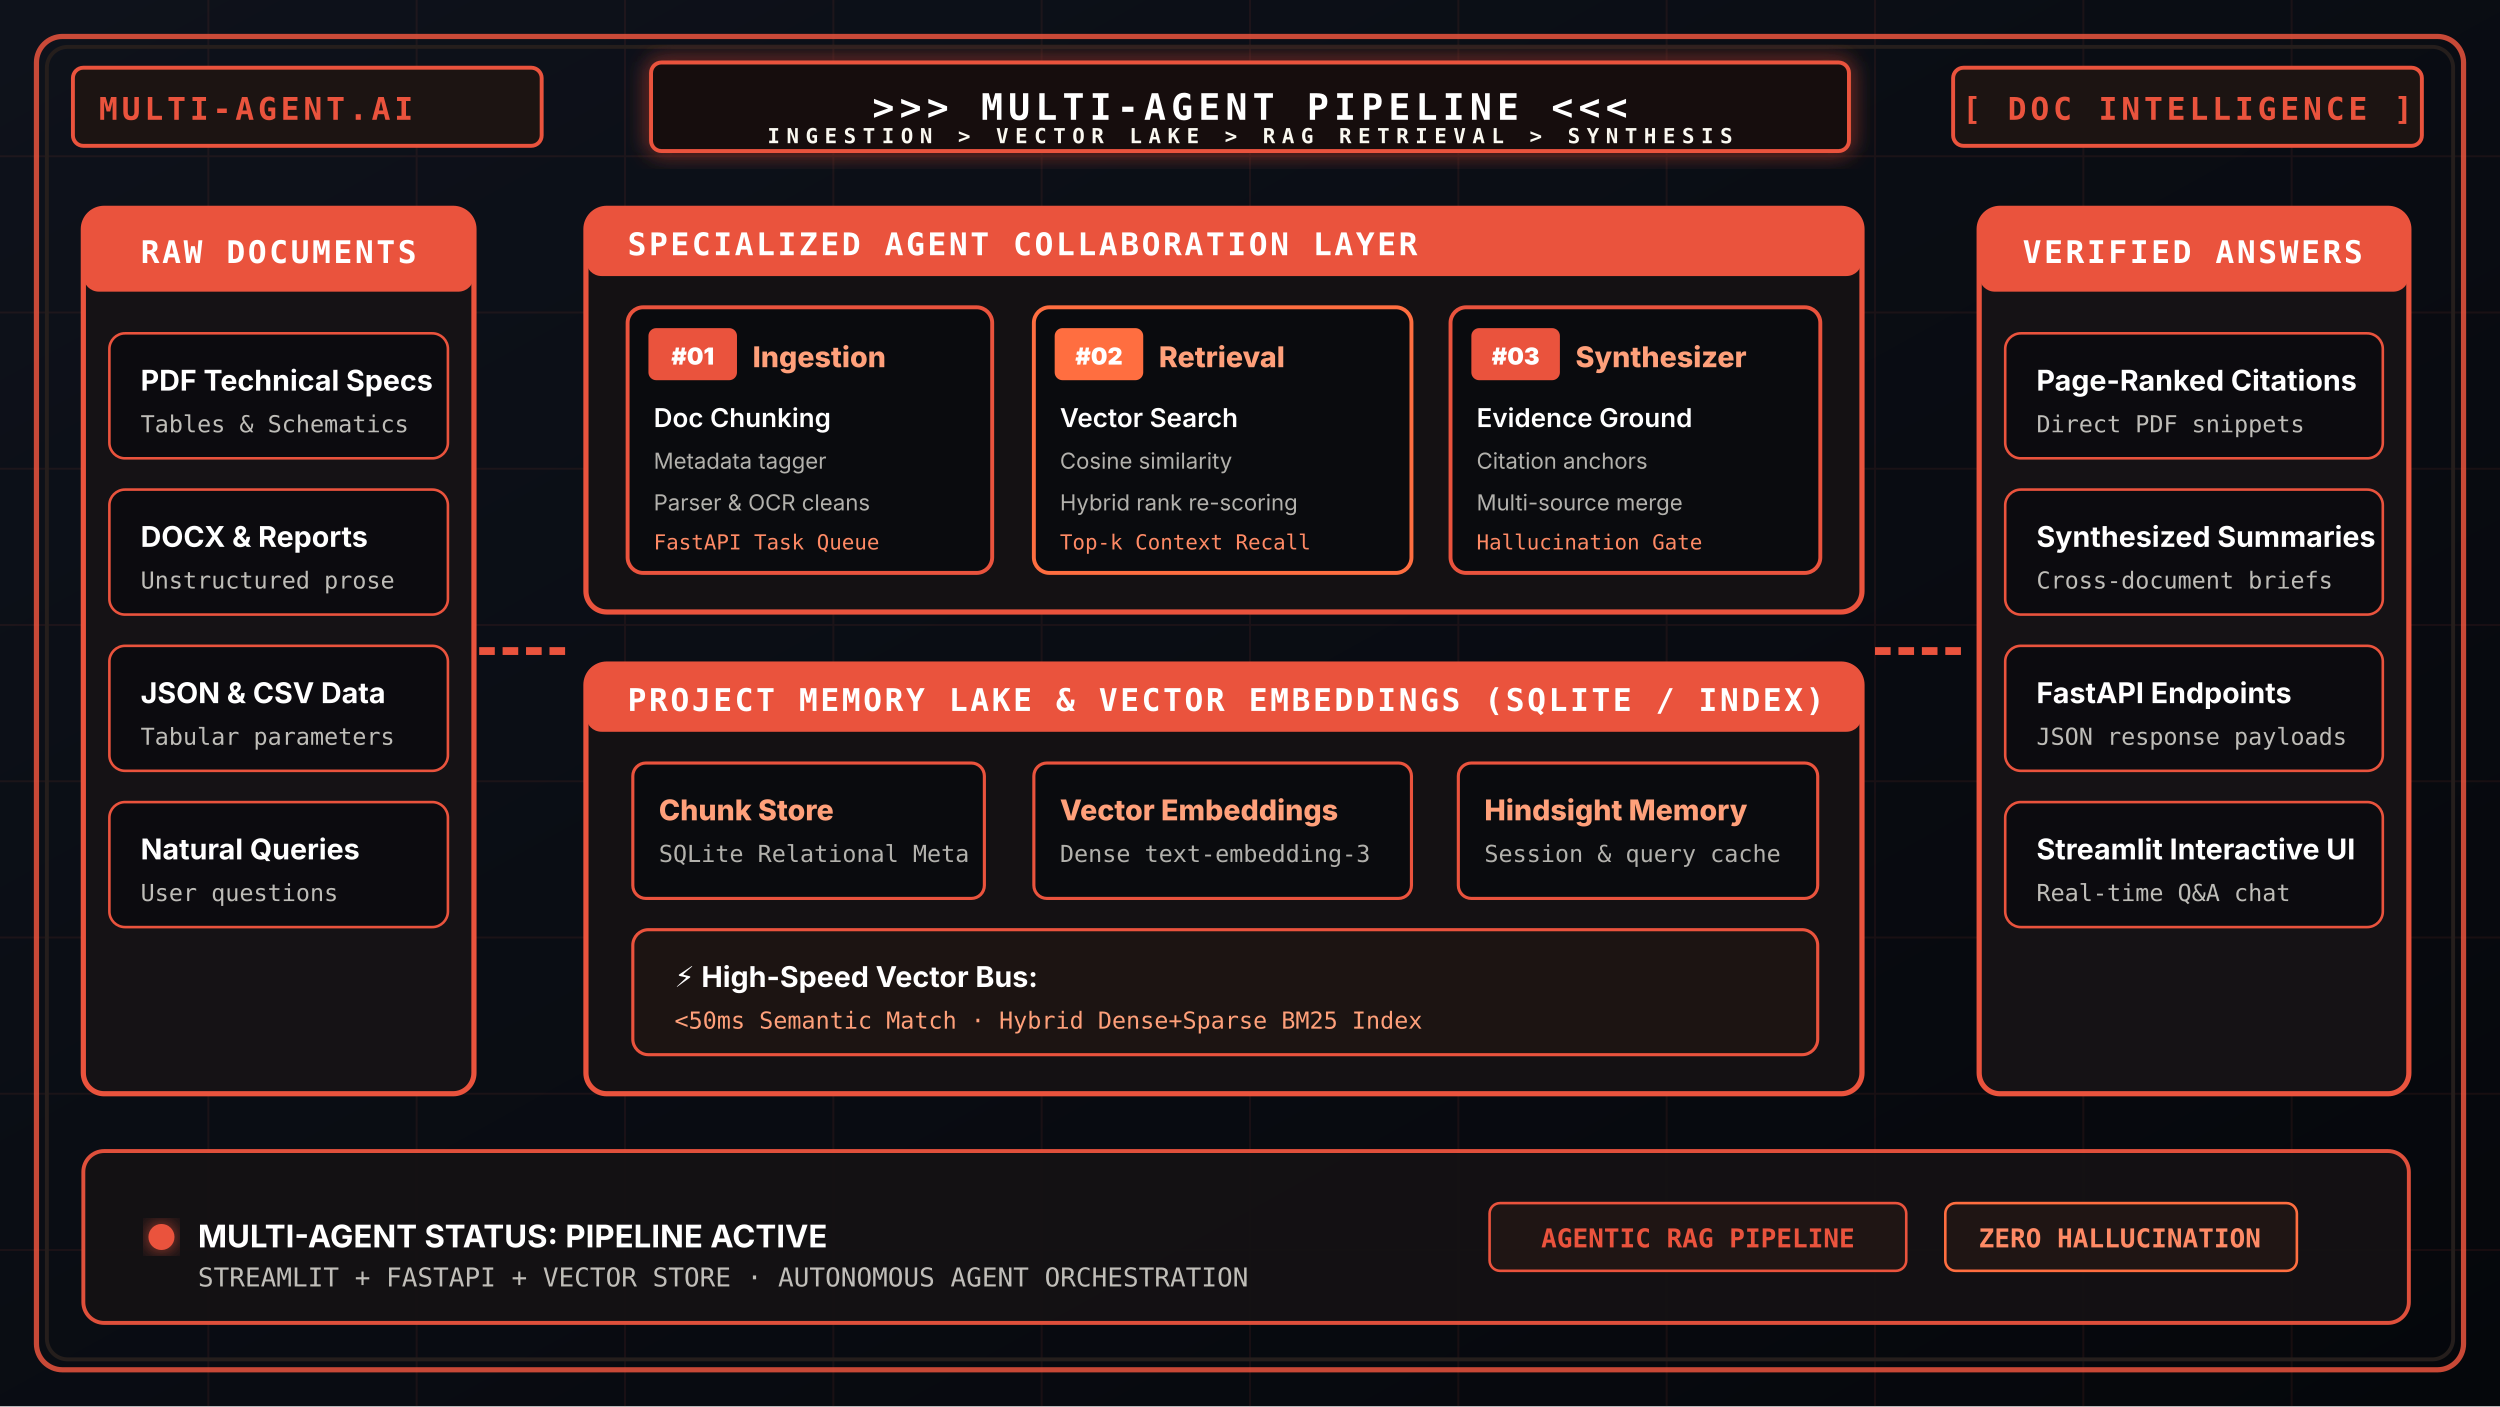
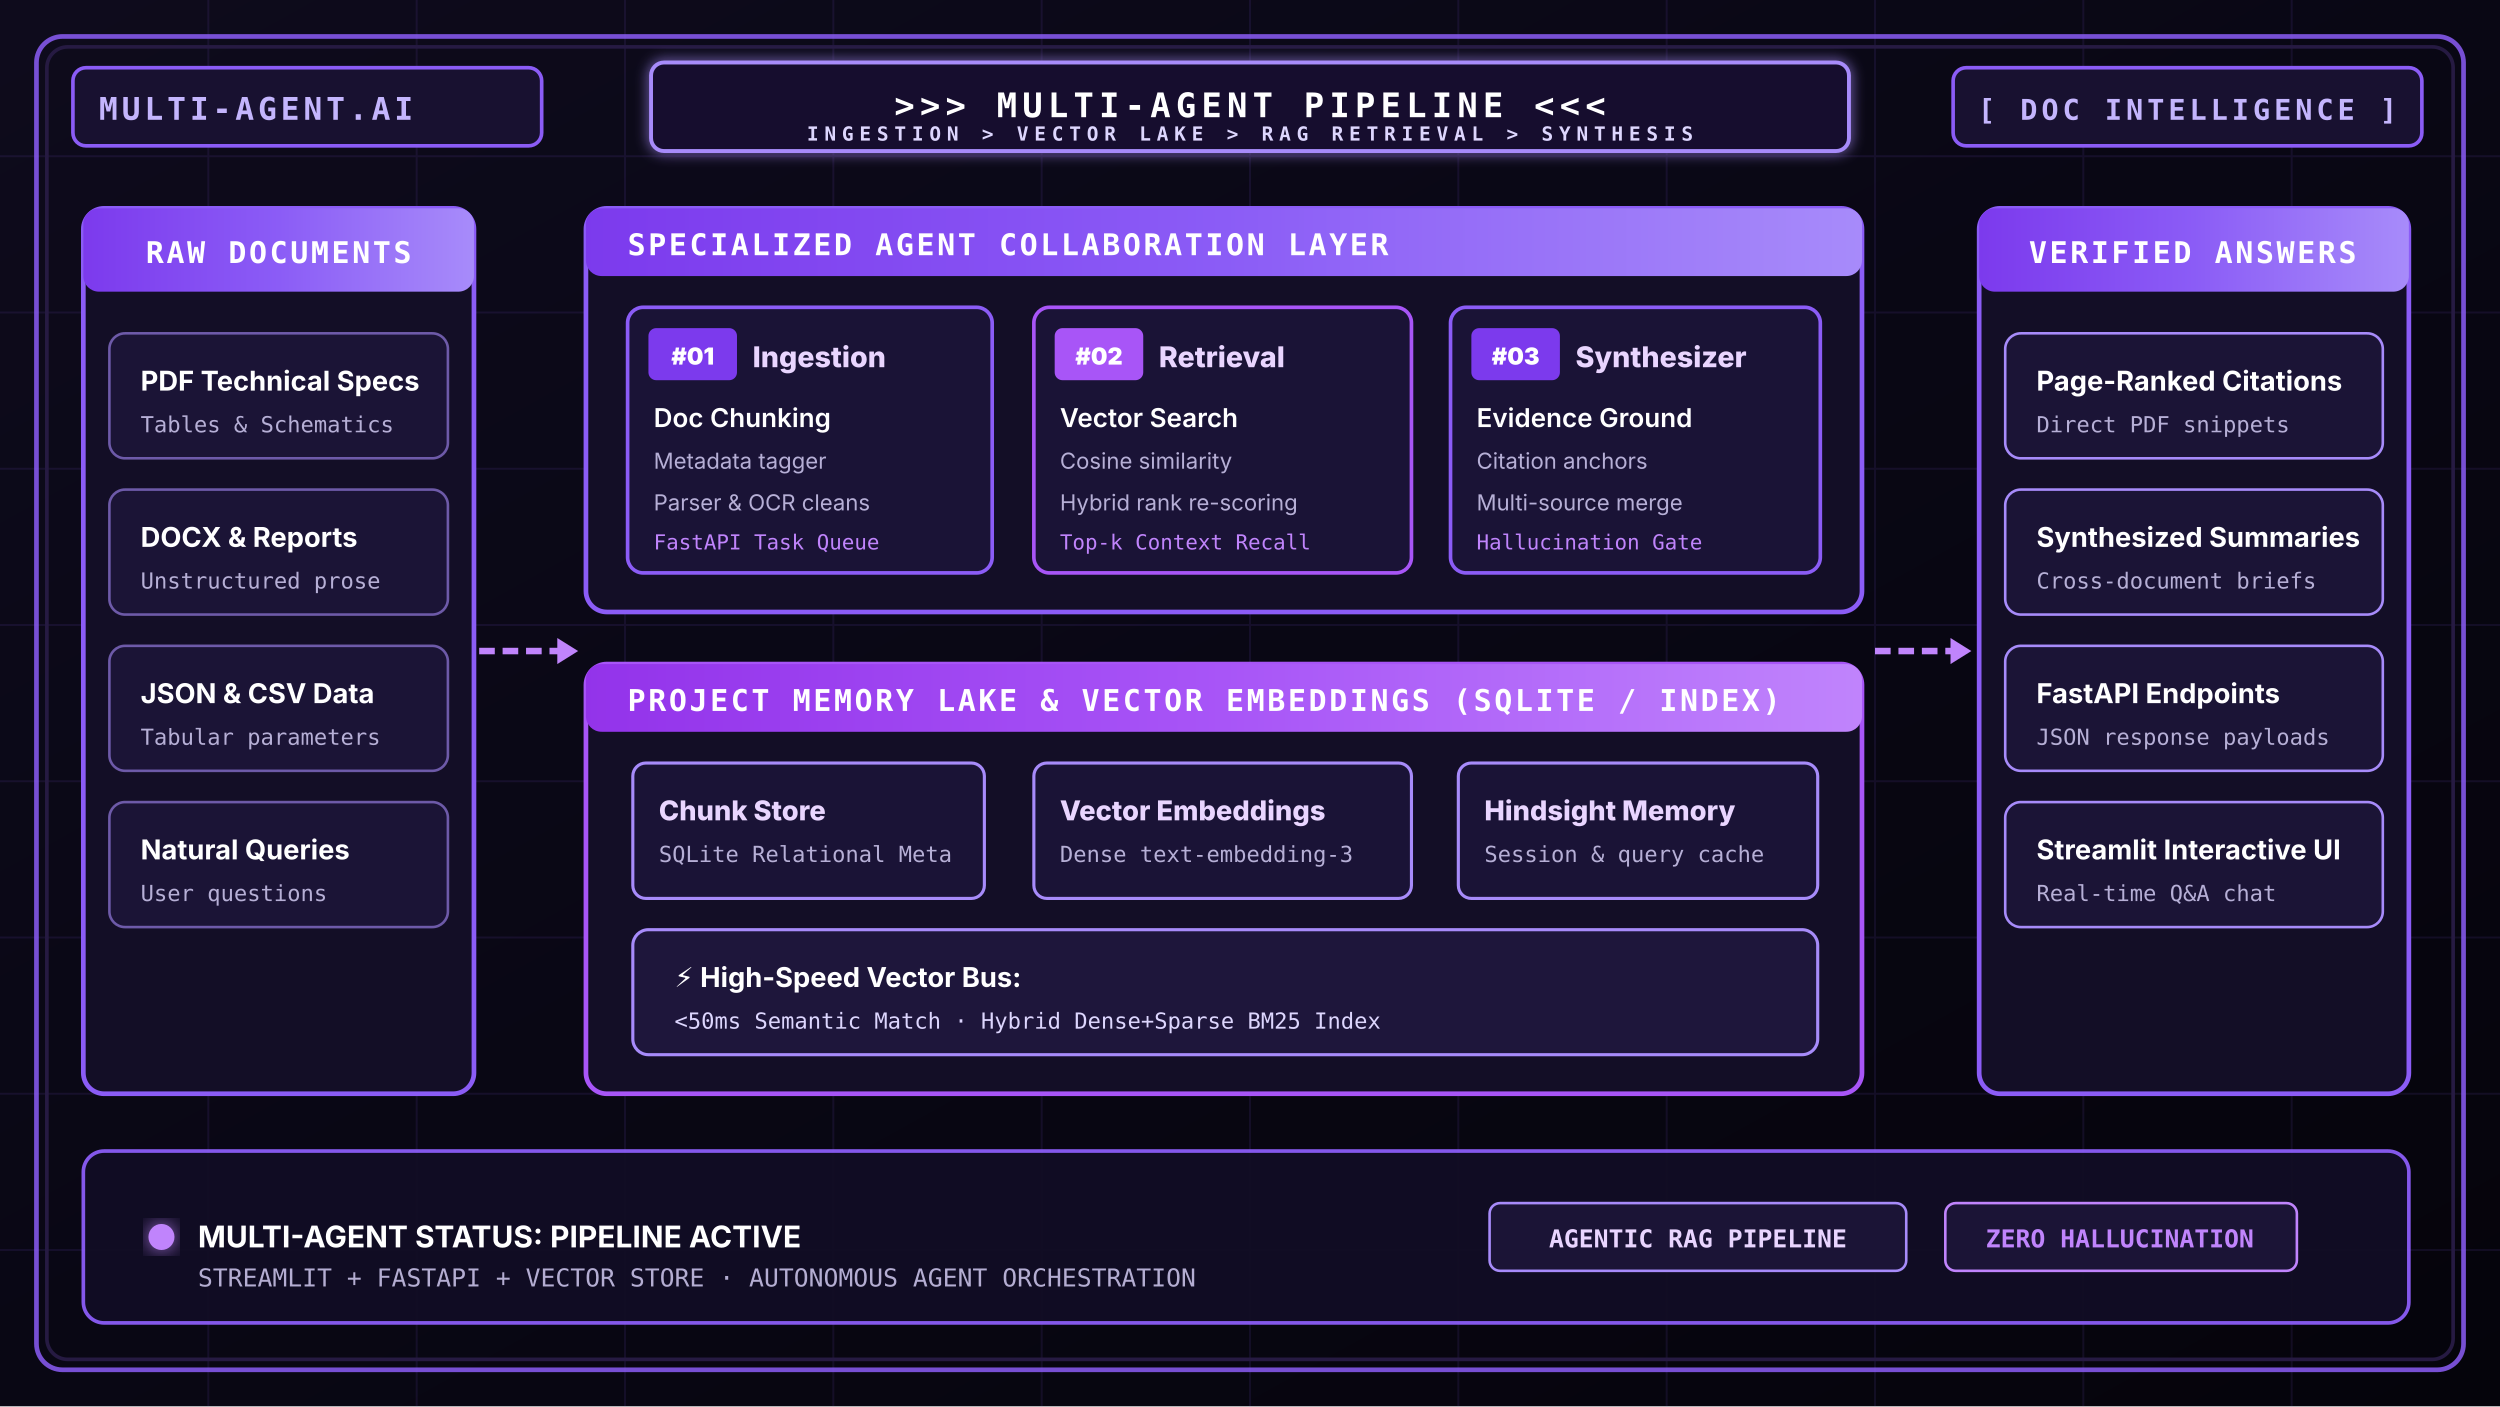
- <svg xmlns="http://www.w3.org/2000/svg" viewBox="0 0 960 540" width="100%" height="100%" style="background:#090C12; font-family:'Inter', system-ui, sans-serif;">
+ <svg xmlns="http://www.w3.org/2000/svg" viewBox="0 0 960 540" width="100%" height="100%" style="background:#090714; font-family:'Inter', system-ui, sans-serif;">
  <defs>
-     <linearGradient id="multi-bg" x1="0%" y1="0%" x2="100%" y2="100%">
-       <stop offset="0%" stop-color="#0E121B" />
-       <stop offset="100%" stop-color="#05070B" />
+     <linearGradient id="multi-dark-bg" x1="0%" y1="0%" x2="100%" y2="100%">
+       <stop offset="0%" stop-color="#0E0B1C" />
+       <stop offset="50%" stop-color="#090714" />
+       <stop offset="100%" stop-color="#05040B" />
    </linearGradient>
-     <filter id="glow-orange2" x="-20%" y="-20%" width="140%" height="140%">
+     <linearGradient id="multi-violet" x1="0%" y1="0%" x2="100%" y2="0%">
+       <stop offset="0%" stop-color="#7C3AED" />
+       <stop offset="50%" stop-color="#8B5CF6" />
+       <stop offset="100%" stop-color="#A78BFA" />
+     </linearGradient>
+     <linearGradient id="multi-lavender" x1="0%" y1="0%" x2="100%" y2="0%">
+       <stop offset="0%" stop-color="#9333EA" />
+       <stop offset="50%" stop-color="#A855F7" />
+       <stop offset="100%" stop-color="#C084FC" />
+     </linearGradient>
+     <filter id="glow-violet-multi" x="-20%" y="-20%" width="140%" height="140%">
      <feGaussianBlur stdDeviation="4" result="blur" />
      <feComposite in="SourceGraphic" in2="blur" operator="over" />
    </filter>
+     <filter id="soft-glow-multi" x="-20%" y="-20%" width="140%" height="140%">
+       <feGaussianBlur stdDeviation="2.5" result="blur" />
+       <feComposite in="SourceGraphic" in2="blur" operator="over" />
+     </filter>
  </defs>
-   <rect width="960" height="540" fill="url(#multi-bg)" />
-   <g opacity="0.08" stroke="#EA533D" stroke-width="0.75">
+   <rect width="960" height="540" fill="url(#multi-dark-bg)" />
+   <g opacity="0.10" stroke="#8B5CF6" stroke-width="0.75">
    <path d="M 0 60 L 960 60 M 0 120 L 960 120 M 0 180 L 960 180 M 0 240 L 960 240 M 0 300 L 960 300 M 0 360 L 960 360 M 0 420 L 960 420 M 0 480 L 960 480" />
    <path d="M 80 0 L 80 540 M 160 0 L 160 540 M 240 0 L 240 540 M 320 0 L 320 540 M 400 0 L 400 540 M 480 0 L 480 540 M 560 0 L 560 540 M 640 0 L 640 540 M 720 0 L 720 540 M 800 0 L 800 540 M 880 0 L 880 540" />
  </g>
-   <rect x="14" y="14" width="932" height="512" rx="10" fill="none" stroke="#EA533D" stroke-width="2" opacity="0.85" />
-   <rect x="18" y="18" width="924" height="504" rx="8" fill="none" stroke="#251E1C" stroke-width="1.5" />
+   <rect x="14" y="14" width="932" height="512" rx="10" fill="none" stroke="#8B5CF6" stroke-width="1.8" opacity="0.85" />
+   <rect x="18" y="18" width="924" height="504" rx="8" fill="none" stroke="#261A42" stroke-width="1.4" />
  <g id="title-bar">
-     <rect x="28" y="26" width="180" height="30" rx="4" fill="#1C1412" stroke="#EA533D" stroke-width="1.5" />
-     <text x="38" y="46" fill="#EA533D" font-size="12" font-weight="800" font-family="'Fragment Mono', monospace" letter-spacing="1.5">MULTI-AGENT.AI</text>
-     <rect x="250" y="24" width="460" height="34" rx="4" fill="#161111" stroke="#EA533D" stroke-width="1.5" filter="url(#glow-orange2)" />
-     <text x="480" y="46" text-anchor="middle" fill="#FFFFFF" font-size="14" font-weight="900" font-family="'Fragment Mono', monospace" letter-spacing="2">
+     <rect x="28" y="26" width="180" height="30" rx="5" fill="#181130" stroke="#8B5CF6" stroke-width="1.4" />
+     <text x="38" y="46" fill="#C4B5FD" font-size="12" font-weight="800" font-family="'Fragment Mono', monospace" letter-spacing="1.5">MULTI-AGENT.AI</text>
+     <rect x="250" y="24" width="460" height="34" rx="5" fill="#16102D" stroke="#A78BFA" stroke-width="1.5" filter="url(#soft-glow-multi)" />
+     <text x="480" y="45" text-anchor="middle" fill="#FFFFFF" font-size="13" font-weight="900" font-family="'Fragment Mono', monospace" letter-spacing="2">
      &gt;&gt;&gt; MULTI-AGENT PIPELINE &lt;&lt;&lt;
    </text>
-     <text x="480" y="55" text-anchor="middle" fill="#FAF8F0" font-size="8" font-weight="700" font-family="'Fragment Mono', monospace" letter-spacing="2.5">
+     <text x="480" y="54" text-anchor="middle" fill="#DDD6FE" font-size="7.5" font-weight="700" font-family="'Fragment Mono', monospace" letter-spacing="2.2">
      INGESTION &gt; VECTOR LAKE &gt; RAG RETRIEVAL &gt; SYNTHESIS
    </text>
-     <rect x="750" y="26" width="180" height="30" rx="4" fill="#1C1412" stroke="#EA533D" stroke-width="1.5" />
-     <text x="840" y="46" text-anchor="middle" fill="#EA533D" font-size="12" font-weight="800" font-family="'Fragment Mono', monospace" letter-spacing="1.5">[ DOC INTELLIGENCE ]</text>
+     <rect x="750" y="26" width="180" height="30" rx="5" fill="#181130" stroke="#8B5CF6" stroke-width="1.4" />
+     <text x="840" y="46" text-anchor="middle" fill="#C4B5FD" font-size="11" font-weight="800" font-family="'Fragment Mono', monospace" letter-spacing="1.5">[ DOC INTELLIGENCE ]</text>
  </g>
  <g id="doc-inputs" transform="translate(32, 80)">
-     <rect width="150" height="340" rx="8" fill="#151215" stroke="#EA533D" stroke-width="2" />
-     <rect width="150" height="32" rx="6" fill="#EA533D" />
-     <text x="75" y="21" text-anchor="middle" fill="#FFFFFF" font-size="12" font-weight="900" font-family="'Fragment Mono', monospace" letter-spacing="1">RAW DOCUMENTS</text>
+     <rect width="150" height="340" rx="8" fill="#130E26" stroke="#8B5CF6" stroke-width="1.8" />
+     <rect width="150" height="32" rx="6" fill="url(#multi-violet)" />
+     <text x="75" y="21" text-anchor="middle" fill="#FFFFFF" font-size="11.5" font-weight="900" font-family="'Fragment Mono', monospace" letter-spacing="1">RAW DOCUMENTS</text>
    <g transform="translate(10, 48)">
-       <rect width="130" height="48" rx="6" fill="#0C0B0F" stroke="#EA533D" stroke-width="1" />
-       <text x="12" y="22" fill="#FFFFFF" font-size="11" font-weight="700">PDF Technical Specs</text>
-       <text x="12" y="38" fill="#FAF8F0" opacity="0.75" font-size="9" font-family="'Fragment Mono', monospace">Tables &amp; Schematics</text>
+       <rect width="130" height="48" rx="6" fill="#1B1436" stroke="#A78BFA" stroke-width="1" stroke-opacity="0.6" />
+       <text x="12" y="22" fill="#FFFFFF" font-size="10.5" font-weight="700">PDF Technical Specs</text>
+       <text x="12" y="38" fill="#DDD6FE" opacity="0.8" font-size="8.5" font-family="'Fragment Mono', monospace">Tables &amp; Schematics</text>
    </g>
    <g transform="translate(10, 108)">
-       <rect width="130" height="48" rx="6" fill="#0C0B0F" stroke="#EA533D" stroke-width="1" />
-       <text x="12" y="22" fill="#FFFFFF" font-size="11" font-weight="700">DOCX &amp; Reports</text>
-       <text x="12" y="38" fill="#FAF8F0" opacity="0.75" font-size="9" font-family="'Fragment Mono', monospace">Unstructured prose</text>
+       <rect width="130" height="48" rx="6" fill="#1B1436" stroke="#A78BFA" stroke-width="1" stroke-opacity="0.6" />
+       <text x="12" y="22" fill="#FFFFFF" font-size="10.5" font-weight="700">DOCX &amp; Reports</text>
+       <text x="12" y="38" fill="#DDD6FE" opacity="0.8" font-size="8.5" font-family="'Fragment Mono', monospace">Unstructured prose</text>
    </g>
    <g transform="translate(10, 168)">
-       <rect width="130" height="48" rx="6" fill="#0C0B0F" stroke="#EA533D" stroke-width="1" />
-       <text x="12" y="22" fill="#FFFFFF" font-size="11" font-weight="700">JSON &amp; CSV Data</text>
-       <text x="12" y="38" fill="#FAF8F0" opacity="0.75" font-size="9" font-family="'Fragment Mono', monospace">Tabular parameters</text>
+       <rect width="130" height="48" rx="6" fill="#1B1436" stroke="#A78BFA" stroke-width="1" stroke-opacity="0.6" />
+       <text x="12" y="22" fill="#FFFFFF" font-size="10.5" font-weight="700">JSON &amp; CSV Data</text>
+       <text x="12" y="38" fill="#DDD6FE" opacity="0.8" font-size="8.5" font-family="'Fragment Mono', monospace">Tabular parameters</text>
    </g>
    <g transform="translate(10, 228)">
-       <rect width="130" height="48" rx="6" fill="#0C0B0F" stroke="#EA533D" stroke-width="1" />
-       <text x="12" y="22" fill="#FFFFFF" font-size="11" font-weight="700">Natural Queries</text>
-       <text x="12" y="38" fill="#FAF8F0" opacity="0.75" font-size="9" font-family="'Fragment Mono', monospace">User questions</text>
+       <rect width="130" height="48" rx="6" fill="#1B1436" stroke="#A78BFA" stroke-width="1" stroke-opacity="0.6" />
+       <text x="12" y="22" fill="#FFFFFF" font-size="10.5" font-weight="700">Natural Queries</text>
+       <text x="12" y="38" fill="#DDD6FE" opacity="0.8" font-size="8.5" font-family="'Fragment Mono', monospace">User questions</text>
    </g>
  </g>
-   <path d="M 184 250 L 220 250" stroke="#EA533D" stroke-width="3" stroke-dasharray="6,3" fill="none" />
+   <path d="M 184 250 L 220 250" stroke="#C084FC" stroke-width="2.5" stroke-dasharray="6,3" fill="none" />
+   <polygon points="222,250 214,245 214,255" fill="#C084FC" />
  <g id="agents-and-lake" transform="translate(225, 80)">
-     <rect width="490" height="155" rx="8" fill="#141113" stroke="#EA533D" stroke-width="2" />
-     <rect width="490" height="26" rx="6" fill="#EA533D" />
-     <text x="16" y="18" fill="#FFFFFF" font-size="12" font-weight="900" font-family="'Fragment Mono', monospace" letter-spacing="1">SPECIALIZED AGENT COLLABORATION LAYER</text>
+     <rect width="490" height="155" rx="8" fill="#130E26" stroke="#8B5CF6" stroke-width="1.8" />
+     <rect width="490" height="26" rx="6" fill="url(#multi-violet)" />
+     <text x="16" y="18" fill="#FFFFFF" font-size="11.5" font-weight="900" font-family="'Fragment Mono', monospace" letter-spacing="1">SPECIALIZED AGENT COLLABORATION LAYER</text>
    <g transform="translate(16, 38)">
-       <rect width="140" height="102" rx="6" fill="#0A0B0E" stroke="#EA533D" stroke-width="1.5" />
-       <rect x="8" y="8" width="34" height="20" rx="3" fill="#EA533D" />
+       <rect width="140" height="102" rx="6" fill="#1A1336" stroke="#8B5CF6" stroke-width="1.4" />
+       <rect x="8" y="8" width="34" height="20" rx="3" fill="#7C3AED" />
      <text x="25" y="22" text-anchor="middle" fill="#FFFFFF" font-size="9" font-weight="900">#01</text>
-       <text x="48" y="23" fill="#FFA07A" font-size="11" font-weight="800">Ingestion</text>
+       <text x="48" y="23" fill="#E9D5FF" font-size="11" font-weight="800">Ingestion</text>
      <text x="10" y="46" fill="#FFFFFF" font-size="10" font-weight="600">Doc Chunking</text>
-       <text x="10" y="62" fill="#FAF8F0" opacity="0.7" font-size="8.5">Metadata tagger</text>
-       <text x="10" y="78" fill="#FAF8F0" opacity="0.7" font-size="8.5">Parser &amp; OCR cleans</text>
-       <text x="10" y="93" fill="#FF8A65" font-size="8" font-family="'Fragment Mono', monospace">FastAPI Task Queue</text>
+       <text x="10" y="62" fill="#DDD6FE" opacity="0.8" font-size="8.5">Metadata tagger</text>
+       <text x="10" y="78" fill="#DDD6FE" opacity="0.8" font-size="8.5">Parser &amp; OCR cleans</text>
+       <text x="10" y="93" fill="#C084FC" font-size="8" font-family="'Fragment Mono', monospace">FastAPI Task Queue</text>
    </g>
    <g transform="translate(172, 38)">
-       <rect width="145" height="102" rx="6" fill="#0A0B0E" stroke="#FF6E40" stroke-width="1.5" />
-       <rect x="8" y="8" width="34" height="20" rx="3" fill="#FF6E40" />
+       <rect width="145" height="102" rx="6" fill="#1A1336" stroke="#A855F7" stroke-width="1.4" />
+       <rect x="8" y="8" width="34" height="20" rx="3" fill="#A855F7" />
      <text x="25" y="22" text-anchor="middle" fill="#FFFFFF" font-size="9" font-weight="900">#02</text>
-       <text x="48" y="23" fill="#FFA07A" font-size="11" font-weight="800">Retrieval</text>
+       <text x="48" y="23" fill="#E9D5FF" font-size="11" font-weight="800">Retrieval</text>
      <text x="10" y="46" fill="#FFFFFF" font-size="10" font-weight="600">Vector Search</text>
-       <text x="10" y="62" fill="#FAF8F0" opacity="0.7" font-size="8.5">Cosine similarity</text>
-       <text x="10" y="78" fill="#FAF8F0" opacity="0.7" font-size="8.5">Hybrid rank re-scoring</text>
-       <text x="10" y="93" fill="#FF8A65" font-size="8" font-family="'Fragment Mono', monospace">Top-k Context Recall</text>
+       <text x="10" y="62" fill="#DDD6FE" opacity="0.8" font-size="8.5">Cosine similarity</text>
+       <text x="10" y="78" fill="#DDD6FE" opacity="0.8" font-size="8.5">Hybrid rank re-scoring</text>
+       <text x="10" y="93" fill="#C084FC" font-size="8" font-family="'Fragment Mono', monospace">Top-k Context Recall</text>
    </g>
    <g transform="translate(332, 38)">
-       <rect width="142" height="102" rx="6" fill="#0A0B0E" stroke="#EA533D" stroke-width="1.5" />
-       <rect x="8" y="8" width="34" height="20" rx="3" fill="#EA533D" />
+       <rect width="142" height="102" rx="6" fill="#1A1336" stroke="#8B5CF6" stroke-width="1.4" />
+       <rect x="8" y="8" width="34" height="20" rx="3" fill="#7C3AED" />
      <text x="25" y="22" text-anchor="middle" fill="#FFFFFF" font-size="9" font-weight="900">#03</text>
-       <text x="48" y="23" fill="#FFA07A" font-size="11" font-weight="800">Synthesizer</text>
+       <text x="48" y="23" fill="#E9D5FF" font-size="11" font-weight="800">Synthesizer</text>
      <text x="10" y="46" fill="#FFFFFF" font-size="10" font-weight="600">Evidence Ground</text>
-       <text x="10" y="62" fill="#FAF8F0" opacity="0.7" font-size="8.5">Citation anchors</text>
-       <text x="10" y="78" fill="#FAF8F0" opacity="0.7" font-size="8.5">Multi-source merge</text>
-       <text x="10" y="93" fill="#FF8A65" font-size="8" font-family="'Fragment Mono', monospace">Hallucination Gate</text>
+       <text x="10" y="62" fill="#DDD6FE" opacity="0.8" font-size="8.5">Citation anchors</text>
+       <text x="10" y="78" fill="#DDD6FE" opacity="0.8" font-size="8.5">Multi-source merge</text>
+       <text x="10" y="93" fill="#C084FC" font-size="8" font-family="'Fragment Mono', monospace">Hallucination Gate</text>
    </g>
    <g transform="translate(0, 175)">
-       <rect width="490" height="165" rx="8" fill="#141113" stroke="#EA533D" stroke-width="2" />
-       <rect width="490" height="26" rx="6" fill="#EA533D" />
-       <text x="16" y="18" fill="#FFFFFF" font-size="12" font-weight="900" font-family="'Fragment Mono', monospace" letter-spacing="1">
+       <rect width="490" height="165" rx="8" fill="#130E26" stroke="#A855F7" stroke-width="1.8" />
+       <rect width="490" height="26" rx="6" fill="url(#multi-lavender)" />
+       <text x="16" y="18" fill="#FFFFFF" font-size="11.5" font-weight="900" font-family="'Fragment Mono', monospace" letter-spacing="1">
        PROJECT MEMORY LAKE &amp; VECTOR EMBEDDINGS (SQLITE / INDEX)
      </text>
      <g transform="translate(18, 38)">
-         <rect width="135" height="52" rx="5" fill="#0A0B0E" stroke="#EA533D" stroke-width="1.2" />
-         <text x="10" y="22" fill="#FFA07A" font-size="11" font-weight="800">Chunk Store</text>
-         <text x="10" y="38" fill="#FAF8F0" opacity="0.7" font-size="9" font-family="'Fragment Mono', monospace">SQLite Relational Meta</text>
+         <rect width="135" height="52" rx="5" fill="#1A1336" stroke="#A78BFA" stroke-width="1.2" />
+         <text x="10" y="22" fill="#E9D5FF" font-size="10.5" font-weight="800">Chunk Store</text>
+         <text x="10" y="38" fill="#DDD6FE" opacity="0.8" font-size="8.5" font-family="'Fragment Mono', monospace">SQLite Relational Meta</text>
      </g>
      <g transform="translate(172, 38)">
-         <rect width="145" height="52" rx="5" fill="#0A0B0E" stroke="#EA533D" stroke-width="1.2" />
-         <text x="10" y="22" fill="#FFA07A" font-size="11" font-weight="800">Vector Embeddings</text>
-         <text x="10" y="38" fill="#FAF8F0" opacity="0.7" font-size="9" font-family="'Fragment Mono', monospace">Dense text-embedding-3</text>
+         <rect width="145" height="52" rx="5" fill="#1A1336" stroke="#A78BFA" stroke-width="1.2" />
+         <text x="10" y="22" fill="#E9D5FF" font-size="10.5" font-weight="800">Vector Embeddings</text>
+         <text x="10" y="38" fill="#DDD6FE" opacity="0.8" font-size="8.5" font-family="'Fragment Mono', monospace">Dense text-embedding-3</text>
      </g>
      <g transform="translate(335, 38)">
-         <rect width="138" height="52" rx="5" fill="#0A0B0E" stroke="#EA533D" stroke-width="1.2" />
-         <text x="10" y="22" fill="#FFA07A" font-size="11" font-weight="800">Hindsight Memory</text>
-         <text x="10" y="38" fill="#FAF8F0" opacity="0.7" font-size="9" font-family="'Fragment Mono', monospace">Session &amp; query cache</text>
+         <rect width="138" height="52" rx="5" fill="#1A1336" stroke="#A78BFA" stroke-width="1.2" />
+         <text x="10" y="22" fill="#E9D5FF" font-size="10.5" font-weight="800">Hindsight Memory</text>
+         <text x="10" y="38" fill="#DDD6FE" opacity="0.8" font-size="8.5" font-family="'Fragment Mono', monospace">Session &amp; query cache</text>
      </g>
      <g transform="translate(18, 102)">
-         <rect width="455" height="48" rx="6" fill="#1C1412" stroke="#EA533D" stroke-width="1.2" />
-         <text x="16" y="22" fill="#FFFFFF" font-size="11" font-weight="700">⚡ High-Speed Vector Bus:</text>
-         <text x="16" y="38" fill="#FFA07A" font-size="9" font-family="'Fragment Mono', monospace">&lt;50ms Semantic Match · Hybrid Dense+Sparse BM25 Index</text>
+         <rect width="455" height="48" rx="6" fill="#1E163B" stroke="#A78BFA" stroke-width="1.2" />
+         <text x="16" y="22" fill="#FFFFFF" font-size="10.5" font-weight="700">⚡ High-Speed Vector Bus:</text>
+         <text x="16" y="38" fill="#DDD6FE" font-size="8.5" font-family="'Fragment Mono', monospace">&lt;50ms Semantic Match · Hybrid Dense+Sparse BM25 Index</text>
      </g>
    </g>
  </g>
-   <path d="M 720 250 L 755 250" stroke="#EA533D" stroke-width="3" stroke-dasharray="6,3" fill="none" />
+   <path d="M 720 250 L 755 250" stroke="#C084FC" stroke-width="2.5" stroke-dasharray="6,3" fill="none" />
+   <polygon points="757,250 749,245 749,255" fill="#C084FC" />
  <g id="outputs-layer" transform="translate(760, 80)">
-     <rect width="165" height="340" rx="8" fill="#151215" stroke="#EA533D" stroke-width="2" />
-     <rect width="165" height="32" rx="6" fill="#EA533D" />
-     <text x="82" y="21" text-anchor="middle" fill="#FFFFFF" font-size="12" font-weight="900" font-family="'Fragment Mono', monospace" letter-spacing="1">VERIFIED ANSWERS</text>
+     <rect width="165" height="340" rx="8" fill="#130E26" stroke="#8B5CF6" stroke-width="1.8" />
+     <rect width="165" height="32" rx="6" fill="url(#multi-violet)" />
+     <text x="82" y="21" text-anchor="middle" fill="#FFFFFF" font-size="11.5" font-weight="900" font-family="'Fragment Mono', monospace" letter-spacing="1">VERIFIED ANSWERS</text>
    <g transform="translate(10, 48)">
-       <rect width="145" height="48" rx="6" fill="#0C0B0F" stroke="#EA533D" stroke-width="1" />
-       <text x="12" y="22" fill="#FFFFFF" font-size="11" font-weight="700">Page-Ranked Citations</text>
-       <text x="12" y="38" fill="#FAF8F0" opacity="0.75" font-size="9" font-family="'Fragment Mono', monospace">Direct PDF snippets</text>
+       <rect width="145" height="48" rx="6" fill="#1B1436" stroke="#A78BFA" stroke-width="1" />
+       <text x="12" y="22" fill="#FFFFFF" font-size="10.5" font-weight="700">Page-Ranked Citations</text>
+       <text x="12" y="38" fill="#DDD6FE" opacity="0.8" font-size="8.5" font-family="'Fragment Mono', monospace">Direct PDF snippets</text>
    </g>
    <g transform="translate(10, 108)">
-       <rect width="145" height="48" rx="6" fill="#0C0B0F" stroke="#EA533D" stroke-width="1" />
-       <text x="12" y="22" fill="#FFFFFF" font-size="11" font-weight="700">Synthesized Summaries</text>
-       <text x="12" y="38" fill="#FAF8F0" opacity="0.75" font-size="9" font-family="'Fragment Mono', monospace">Cross-document briefs</text>
+       <rect width="145" height="48" rx="6" fill="#1B1436" stroke="#A78BFA" stroke-width="1" />
+       <text x="12" y="22" fill="#FFFFFF" font-size="10.5" font-weight="700">Synthesized Summaries</text>
+       <text x="12" y="38" fill="#DDD6FE" opacity="0.8" font-size="8.5" font-family="'Fragment Mono', monospace">Cross-document briefs</text>
    </g>
    <g transform="translate(10, 168)">
-       <rect width="145" height="48" rx="6" fill="#0C0B0F" stroke="#EA533D" stroke-width="1" />
-       <text x="12" y="22" fill="#FFFFFF" font-size="11" font-weight="700">FastAPI Endpoints</text>
-       <text x="12" y="38" fill="#FAF8F0" opacity="0.75" font-size="9" font-family="'Fragment Mono', monospace">JSON response payloads</text>
+       <rect width="145" height="48" rx="6" fill="#1B1436" stroke="#A78BFA" stroke-width="1" />
+       <text x="12" y="22" fill="#FFFFFF" font-size="10.5" font-weight="700">FastAPI Endpoints</text>
+       <text x="12" y="38" fill="#DDD6FE" opacity="0.8" font-size="8.5" font-family="'Fragment Mono', monospace">JSON response payloads</text>
    </g>
    <g transform="translate(10, 228)">
-       <rect width="145" height="48" rx="6" fill="#0C0B0F" stroke="#EA533D" stroke-width="1" />
-       <text x="12" y="22" fill="#FFFFFF" font-size="11" font-weight="700">Streamlit Interactive UI</text>
-       <text x="12" y="38" fill="#FAF8F0" opacity="0.75" font-size="9" font-family="'Fragment Mono', monospace">Real-time Q&amp;A chat</text>
+       <rect width="145" height="48" rx="6" fill="#1B1436" stroke="#A78BFA" stroke-width="1" />
+       <text x="12" y="22" fill="#FFFFFF" font-size="10.5" font-weight="700">Streamlit Interactive UI</text>
+       <text x="12" y="38" fill="#DDD6FE" opacity="0.8" font-size="8.5" font-family="'Fragment Mono', monospace">Real-time Q&amp;A chat</text>
    </g>
  </g>
  <g id="bottom-bar" transform="translate(32, 442)">
-     <rect width="893" height="66" rx="8" fill="#141113" stroke="#EA533D" stroke-width="1.5" opacity="0.95" />
+     <rect width="893" height="66" rx="8" fill="#110D24" stroke="#8B5CF6" stroke-width="1.4" opacity="0.95" />
    <g transform="translate(20, 18)">
-       <circle cx="10" cy="15" r="5" fill="#EA533D" filter="url(#glow-orange2)" />
-       <text x="24" y="19" fill="#FFFFFF" font-size="12" font-weight="700">MULTI-AGENT STATUS: PIPELINE ACTIVE</text>
-       <text x="24" y="34" fill="#FAF8F0" opacity="0.75" font-size="10" font-family="'Fragment Mono', monospace">STREAMLIT + FASTAPI + VECTOR STORE · AUTONOMOUS AGENT ORCHESTRATION</text>
+       <circle cx="10" cy="15" r="5" fill="#C084FC" filter="url(#glow-violet-multi)" />
+       <text x="24" y="19" fill="#FFFFFF" font-size="11.5" font-weight="700">MULTI-AGENT STATUS: PIPELINE ACTIVE</text>
+       <text x="24" y="34" fill="#DDD6FE" opacity="0.8" font-size="9.5" font-family="'Fragment Mono', monospace">STREAMLIT + FASTAPI + VECTOR STORE · AUTONOMOUS AGENT ORCHESTRATION</text>
    </g>
    <g transform="translate(540, 20)">
-       <rect width="160" height="26" rx="4" fill="#1F1514" stroke="#EA533D" stroke-width="1" />
-       <text x="80" y="17" text-anchor="middle" fill="#EA533D" font-size="10" font-weight="700" font-family="'Fragment Mono', monospace">AGENTIC RAG PIPELINE</text>
-       <rect x="175" y="0" width="135" height="26" rx="4" fill="#1F1514" stroke="#FF6E40" stroke-width="1" />
-       <text x="242" y="17" text-anchor="middle" fill="#FF8A65" font-size="10" font-weight="700" font-family="'Fragment Mono', monospace">ZERO HALLUCINATION</text>
+       <rect width="160" height="26" rx="4" fill="#1B1436" stroke="#A78BFA" stroke-width="1" />
+       <text x="80" y="17" text-anchor="middle" fill="#E9D5FF" font-size="9.5" font-weight="700" font-family="'Fragment Mono', monospace">AGENTIC RAG PIPELINE</text>
+       <rect x="175" y="0" width="135" height="26" rx="4" fill="#1B1436" stroke="#C084FC" stroke-width="1" />
+       <text x="242" y="17" text-anchor="middle" fill="#C084FC" font-size="9.5" font-weight="700" font-family="'Fragment Mono', monospace">ZERO HALLUCINATION</text>
    </g>
  </g>
</svg>
